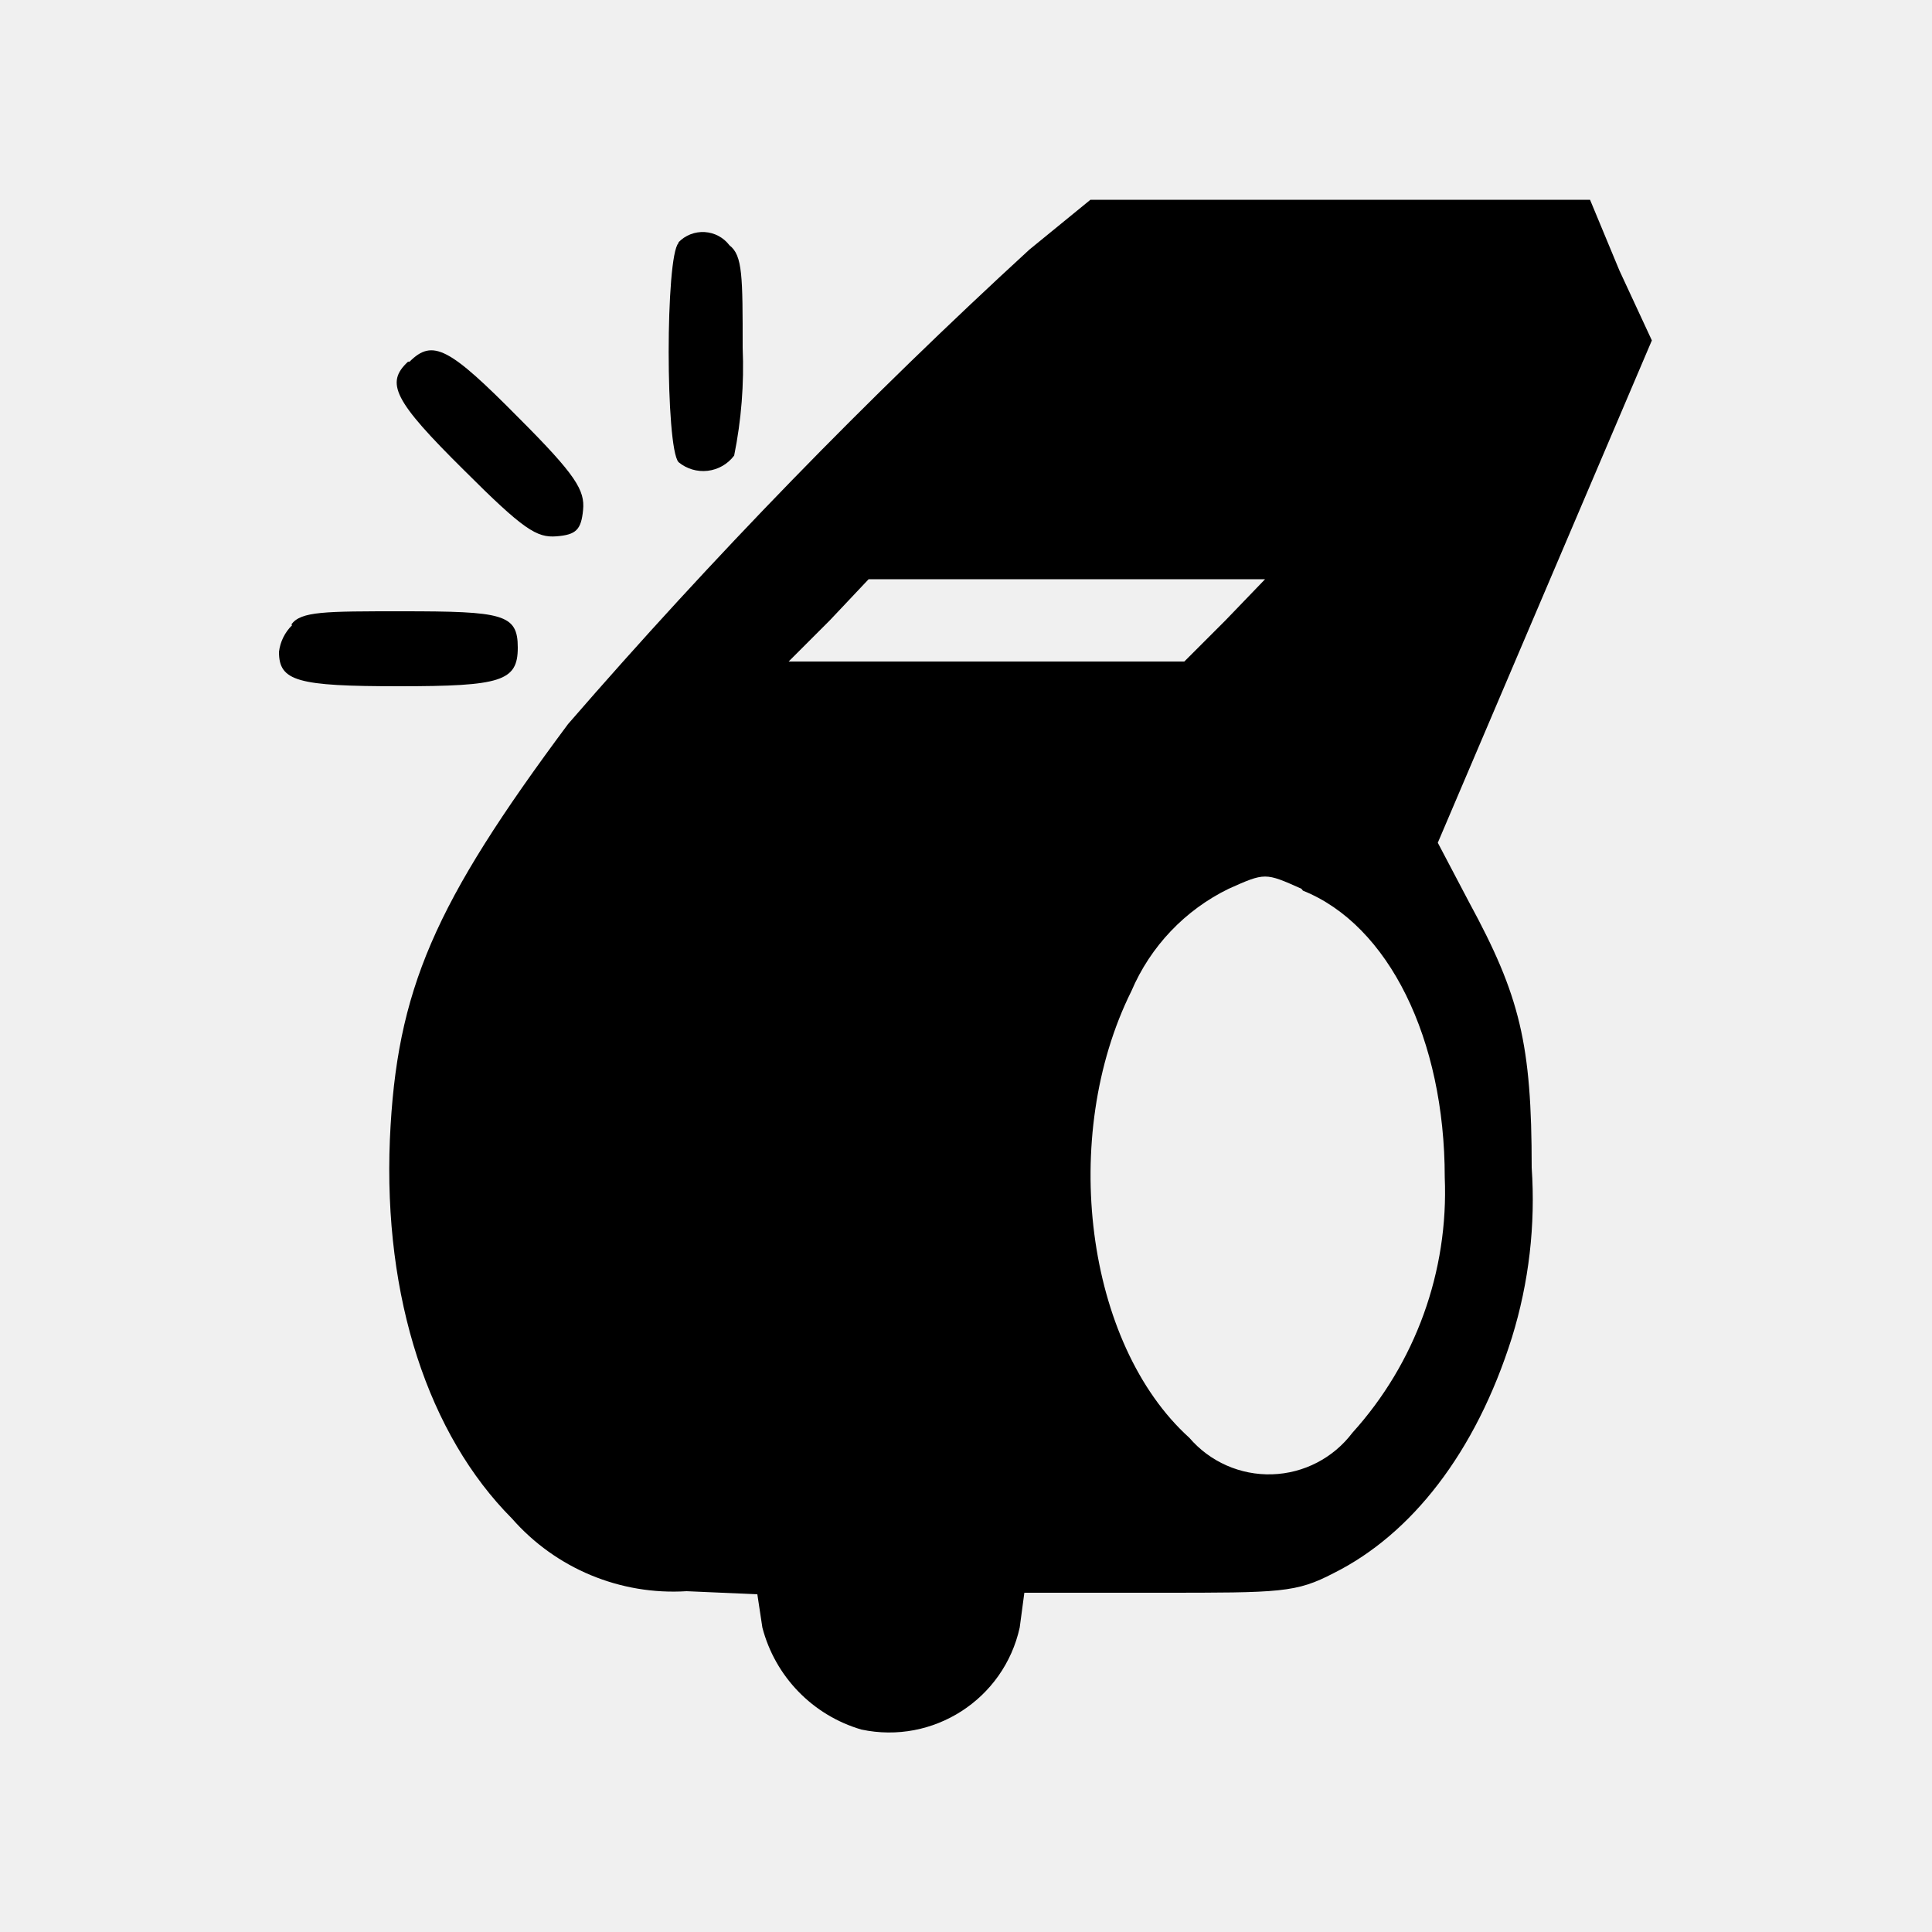
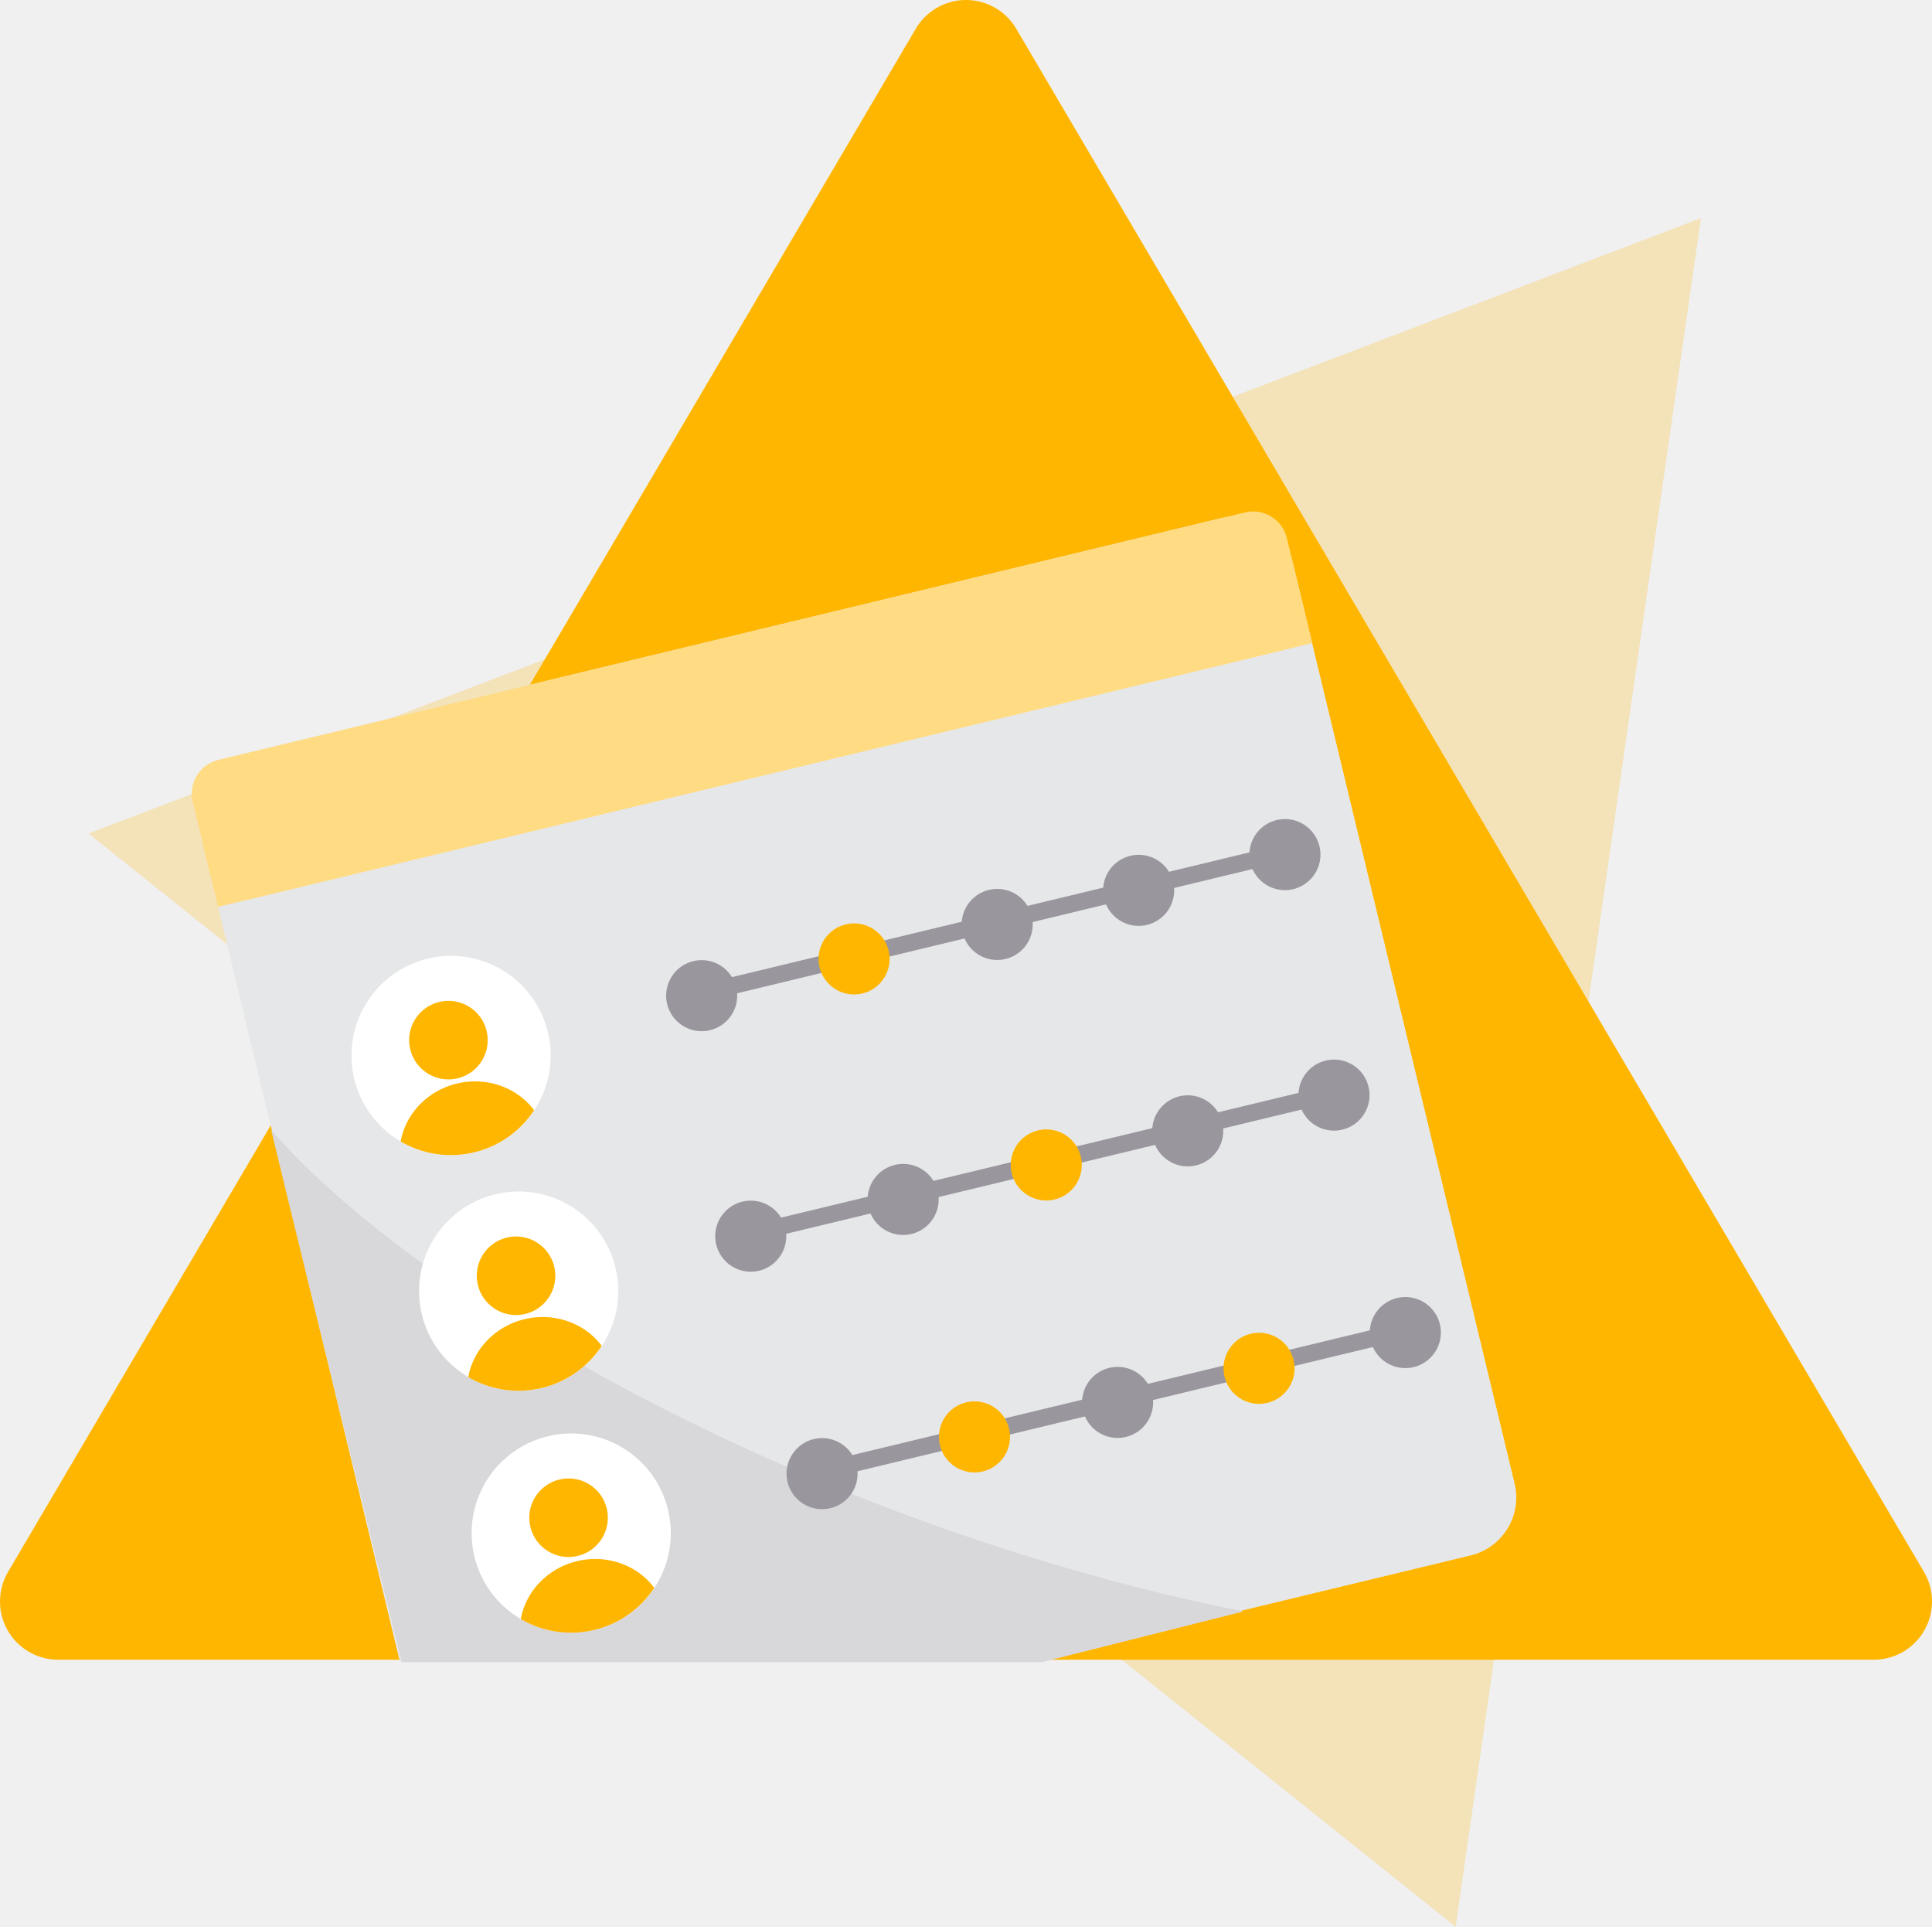
- <svg xmlns="http://www.w3.org/2000/svg" viewBox="0 0 50 50">
-   <g id="presence">
-     <path id="path16" fill="#000" d="M26.64,6.46A150.66,150.66,0,0,0,14.7,18.74c-3.46,4.65-4.44,6.87-4.61,10.75-.17,4.1,1,7.64,3.16,9.81a5.55,5.55,0,0,0,4.52,1.88l1.83.08.13.86a3.73,3.73,0,0,0,2.56,2.64,3.46,3.46,0,0,0,4.1-2.64l.12-.9H30c3.16,0,3.54,0,4.52-.51,2-1,3.67-3.11,4.61-6.1a12.08,12.08,0,0,0,.51-4.39c0-3.2-.3-4.44-1.62-6.87l-.81-1.54,5.54-13L41.91,7l-.76-1.83H28.22L26.64,6.46Zm5.08,9.59-1.07,1.07H20.41l1.07-1.07,1-1.06H32.74Zm2,7c2.22.89,3.67,3.84,3.67,7.42A9.28,9.28,0,0,1,35,37.08a2.71,2.71,0,0,1-4.22.13c-2.69-2.43-3.37-7.8-1.5-11.56A5.23,5.23,0,0,1,31.8,23C32.74,22.58,32.74,22.58,33.68,23ZM17.56,6.29c-.34.34-.34,5.29,0,5.67A1,1,0,0,0,19,11.79,11.57,11.57,0,0,0,19.22,9c0-1.84,0-2.39-.34-2.65a.87.87,0,0,0-1.32-.08Zm-7,3.07c-.59.55-.38,1,1.45,2.81,1.54,1.54,1.88,1.75,2.39,1.71s.64-.17.69-.68-.18-.9-1.67-2.39C11.63,9,11.2,8.76,10.6,9.36Zm-3,6.82a1.16,1.16,0,0,0-.34.69c0,.76.47.89,3.11.89s3.07-.13,3.07-1-.38-.94-3-.94c-2,0-2.61,0-2.86.34Z" />
+ <svg xmlns="http://www.w3.org/2000/svg" width="125.741mm" height="125.373mm" viewBox="0 0 125.741 125.373" version="1.1" id="svg1169">
+   <defs id="defs1163">
+     <clipPath clipPathUnits="userSpaceOnUse" id="clipPath1147-4">
+       <rect style="fill:#ffb600;fill-opacity:1;stroke:none;stroke-width:6.915;stroke-linecap:round;stroke-linejoin:round;stroke-miterlimit:4;stroke-dasharray:none;stroke-opacity:1;paint-order:markers stroke fill" id="rect1149-7" width="212.9" height="154.87" x="-280.449" y="190.249" ry="1.3311503e-012" transform="rotate(13.54899)" />
+     </clipPath>
+     <clipPath clipPathUnits="userSpaceOnUse" id="clipPath2169-9-5">
+       <circle transform="scale(1,-1)" r="17.765" cy="226.071" cx="-253.833" id="circle2171-8-9" style="fill:#6a78c3;fill-opacity:0.657;stroke:none;stroke-width:8.868;stroke-linecap:round;stroke-linejoin:round;stroke-miterlimit:4;stroke-dasharray:none;stroke-opacity:1;paint-order:markers stroke fill" />
+     </clipPath>
+     <clipPath clipPathUnits="userSpaceOnUse" id="clipPath2169-3-8-9">
+       <circle transform="scale(1,-1)" r="17.765" cy="226.071" cx="-253.833" id="circle2171-1-0-0" style="fill:#6a78c3;fill-opacity:0.657;stroke:none;stroke-width:8.868;stroke-linecap:round;stroke-linejoin:round;stroke-miterlimit:4;stroke-dasharray:none;stroke-opacity:1;paint-order:markers stroke fill" />
+     </clipPath>
+     <clipPath clipPathUnits="userSpaceOnUse" id="clipPath2169-3-5-7-2">
+       <circle transform="scale(1,-1)" r="17.765" cy="226.071" cx="-253.833" id="circle2171-1-4-2-2" style="fill:#6a78c3;fill-opacity:0.657;stroke:none;stroke-width:8.868;stroke-linecap:round;stroke-linejoin:round;stroke-miterlimit:4;stroke-dasharray:none;stroke-opacity:1;paint-order:markers stroke fill" />
+     </clipPath>
+   </defs>
+   <g id="layer1" transform="translate(-10.45669,-7.527927)">
+     <g id="g1657" transform="translate(-117.6687,-317.7362)">
+       <g id="g2094-0" transform="translate(90.69916,276.6085)">
+         <path id="path821-5-8" d="M 43.189,102.892 148.129,62.849 132.162,174.028 Z" style="fill:#ffb600;fill-opacity:0.235;stroke:none;stroke-width:5;stroke-linecap:butt;stroke-linejoin:round;stroke-miterlimit:4;stroke-dasharray:none;stroke-opacity:1" />
+         <path id="path821-6" d="M 41.218,152.862 100.297,52.447 159.376,152.862 Z" style="fill:#ffb600;fill-opacity:1;stroke:#ffb600;stroke-width:7.584;stroke-linecap:butt;stroke-linejoin:round;stroke-miterlimit:4;stroke-dasharray:none;stroke-opacity:1" />
+       </g>
+       <g mask="none" id="g2344-6" transform="matrix(0.7029718,-0.1694045,0.1694045,0.7029718,311.0812,183.8594)" clip-path="url(#clipPath1147-4)">
+         <rect rx="5.37" ry="5.37" y="201.917" x="-291.831" height="96.006" width="101.298" id="rect2098-4" style="fill:#e6e7e8;fill-opacity:1;stroke:none;stroke-width:4.333;stroke-linecap:round;stroke-linejoin:round;stroke-miterlimit:4;stroke-dasharray:none;stroke-opacity:1;paint-order:markers stroke fill" />
+         <path style="fill:#d8d7da;stroke-width:0.222" d="m -216.964,298.031 -66.372,0.665 c -4.573,0.046 -8.301,-2.707 -8.325,-6.086 0.014,-12.286 -0.239,-42.33 -0.223,-57.183 9.573,18.363 39.315,46.086 74.919,62.604 z" id="path10-1-9-5-5" />
+         <g transform="matrix(0.5045939,0,0,0.5045939,-146.5965,118.6772)" id="g2223-3">
+           <circle style="fill:#ffffff;fill-opacity:1;stroke:none;stroke-width:8.868;stroke-linecap:round;stroke-linejoin:round;stroke-miterlimit:4;stroke-dasharray:none;stroke-opacity:1;paint-order:markers stroke fill" id="path2117-6" cx="-253.622" cy="225.94" r="17.765" />
+           <circle style="fill:#ffb600;fill-opacity:1;stroke:none;stroke-width:3.498;stroke-linecap:round;stroke-linejoin:round;stroke-miterlimit:4;stroke-dasharray:none;stroke-opacity:1;paint-order:markers stroke fill" id="path2117-3-9" cx="-253.438" cy="223.167" r="7.007" />
+           <path style="fill:#ffb600;fill-opacity:1;stroke:none;stroke-width:6.43;stroke-linecap:round;stroke-linejoin:round;stroke-miterlimit:4;stroke-dasharray:none;stroke-opacity:1;paint-order:markers stroke fill" id="path2117-3-7-5" d="m -240.083,-243.725 a 13.221,12.549 0 0 1 -6.688,10.91 13.221,12.549 0 0 1 -13.298,-0.127 13.221,12.549 0 0 1 -6.455,-11.036" transform="matrix(0.9993678,0.03555232,0.03555232,-0.9993678,8.060394,9.028832)" clip-path="url(#clipPath2169-9-5)" />
+         </g>
+         <g transform="matrix(0.5045939,0,0,0.5045939,-145.6481,140.7167)" id="g2223-5-0">
+           <circle style="fill:#ffffff;fill-opacity:1;stroke:none;stroke-width:8.868;stroke-linecap:round;stroke-linejoin:round;stroke-miterlimit:4;stroke-dasharray:none;stroke-opacity:1;paint-order:markers stroke fill" id="path2117-9-7" cx="-253.622" cy="225.94" r="17.765" />
+           <circle style="fill:#ffb600;fill-opacity:1;stroke:none;stroke-width:3.498;stroke-linecap:round;stroke-linejoin:round;stroke-miterlimit:4;stroke-dasharray:none;stroke-opacity:1;paint-order:markers stroke fill" id="path2117-3-5-2" cx="-253.438" cy="223.167" r="7.007" />
+           <path style="fill:#ffb600;fill-opacity:1;stroke:none;stroke-width:6.43;stroke-linecap:round;stroke-linejoin:round;stroke-miterlimit:4;stroke-dasharray:none;stroke-opacity:1;paint-order:markers stroke fill" id="path2117-3-7-8-2" d="m -240.083,-243.725 a 13.221,12.549 0 0 1 -6.688,10.91 13.221,12.549 0 0 1 -13.298,-0.127 13.221,12.549 0 0 1 -6.455,-11.036" transform="matrix(0.9993678,0.03555232,0.03555232,-0.9993678,8.060394,9.028832)" clip-path="url(#clipPath2169-3-8-9)" />
+         </g>
+         <g transform="matrix(0.5045939,0,0,0.5045939,-146.1527,162.9926)" id="g2223-5-3-5">
+           <circle style="fill:#ffffff;fill-opacity:1;stroke:none;stroke-width:8.868;stroke-linecap:round;stroke-linejoin:round;stroke-miterlimit:4;stroke-dasharray:none;stroke-opacity:1;paint-order:markers stroke fill" id="path2117-9-3-0" cx="-253.622" cy="225.94" r="17.765" />
+           <circle style="fill:#ffb600;fill-opacity:1;stroke:none;stroke-width:3.498;stroke-linecap:round;stroke-linejoin:round;stroke-miterlimit:4;stroke-dasharray:none;stroke-opacity:1;paint-order:markers stroke fill" id="path2117-3-5-8-0" cx="-253.438" cy="223.167" r="7.007" />
+           <path style="fill:#ffb600;fill-opacity:1;stroke:none;stroke-width:6.43;stroke-linecap:round;stroke-linejoin:round;stroke-miterlimit:4;stroke-dasharray:none;stroke-opacity:1;paint-order:markers stroke fill" id="path2117-3-7-8-6-6" d="m -240.083,-243.725 a 13.221,12.549 0 0 1 -6.688,10.91 13.221,12.549 0 0 1 -13.298,-0.127 13.221,12.549 0 0 1 -6.455,-11.036" transform="matrix(0.9993678,0.03555232,0.03555232,-0.9993678,8.060394,9.028832)" clip-path="url(#clipPath2169-3-5-7-2)" />
+         </g>
+         <g id="g2378-6" style="fill:#ffdc83;fill-opacity:1">
+           <rect rx="3.124" style="fill:#ffdc83;fill-opacity:1;stroke:none;stroke-width:1.585;stroke-linecap:round;stroke-linejoin:round;stroke-miterlimit:4;stroke-dasharray:none;stroke-opacity:1;paint-order:markers stroke fill" id="rect2098-0-5" width="101.298" height="12.851" x="-291.831" y="201.917" ry="3.124" />
+           <rect style="fill:#ffdc83;fill-opacity:1;stroke:none;stroke-width:1.087;stroke-linecap:round;stroke-linejoin:round;stroke-miterlimit:4;stroke-dasharray:none;stroke-opacity:1;paint-order:markers stroke fill" id="rect2098-0-6-5" width="101.298" height="6.036" x="-291.831" y="208.732" ry="0" />
+         </g>
+         <g id="g2442-3" transform="matrix(1.139615,0,0,1.139615,37.36709,-26.76107)">
+           <rect rx="9.6254894e-013" ry="9.6254894e-013" y="226.842" x="-255.652" height="1.336" width="51.669" id="rect2434-0" style="fill:#99969e;fill-opacity:1;stroke:none;stroke-width:5;stroke-linecap:round;stroke-linejoin:round;stroke-miterlimit:4;stroke-dasharray:none;stroke-opacity:1;paint-order:markers stroke fill" />
+           <path d="m -256.18,227.613 a 2.806,2.806 0 0 1 2.889,-2.712 2.806,2.806 0 0 1 2.721,2.88 2.806,2.806 0 0 1 -2.871,2.731 2.806,2.806 0 0 1 -2.74,-2.862" id="path2386-96" style="fill:#99969e;fill-opacity:1;stroke:none;stroke-width:3.387;stroke-linecap:round;stroke-linejoin:round;stroke-miterlimit:4;stroke-dasharray:none;stroke-opacity:1;paint-order:markers stroke fill" />
+           <path d="m -243.798,227.613 a 2.806,2.806 0 0 1 2.889,-2.712 2.806,2.806 0 0 1 2.721,2.88 2.806,2.806 0 0 1 -2.871,2.731 2.806,2.806 0 0 1 -2.74,-2.862" id="path2386-8-38" style="fill:#ffb600;fill-opacity:1;stroke:none;stroke-width:3.387;stroke-linecap:round;stroke-linejoin:round;stroke-miterlimit:4;stroke-dasharray:none;stroke-opacity:1;paint-order:markers stroke fill" />
+           <path d="m -232.172,227.613 a 2.806,2.806 0 0 1 2.889,-2.712 2.806,2.806 0 0 1 2.721,2.88 2.806,2.806 0 0 1 -2.871,2.731 2.806,2.806 0 0 1 -2.74,-2.862" id="path2386-4-02" style="fill:#99969e;fill-opacity:1;stroke:none;stroke-width:3.387;stroke-linecap:round;stroke-linejoin:round;stroke-miterlimit:4;stroke-dasharray:none;stroke-opacity:1;paint-order:markers stroke fill" />
+           <path d="m -220.679,227.613 a 2.806,2.806 0 0 1 2.889,-2.712 2.806,2.806 0 0 1 2.721,2.88 2.806,2.806 0 0 1 -2.871,2.731 2.806,2.806 0 0 1 -2.74,-2.862" id="path2386-4-2-4" style="fill:#99969e;fill-opacity:1;stroke:none;stroke-width:3.387;stroke-linecap:round;stroke-linejoin:round;stroke-miterlimit:4;stroke-dasharray:none;stroke-opacity:1;paint-order:markers stroke fill" />
+           <path d="m -208.786,227.576 a 2.806,2.806 0 0 1 2.889,-2.712 2.806,2.806 0 0 1 2.721,2.88 2.806,2.806 0 0 1 -2.871,2.731 2.806,2.806 0 0 1 -2.74,-2.862" id="path2386-4-0-6" style="fill:#99969e;fill-opacity:1;stroke:none;stroke-width:3.387;stroke-linecap:round;stroke-linejoin:round;stroke-miterlimit:4;stroke-dasharray:none;stroke-opacity:1;paint-order:markers stroke fill" />
+         </g>
+         <g id="g2442-5-3" transform="matrix(1.139615,0,0,1.139615,36.59134,-4.686005)">
+           <rect rx="9.6254894e-013" ry="9.6254894e-013" y="226.842" x="-255.652" height="1.336" width="51.669" id="rect2434-9-4" style="fill:#99969e;fill-opacity:1;stroke:none;stroke-width:5;stroke-linecap:round;stroke-linejoin:round;stroke-miterlimit:4;stroke-dasharray:none;stroke-opacity:1;paint-order:markers stroke fill" />
+           <path d="m -256.18,227.613 a 2.806,2.806 0 0 1 2.889,-2.712 2.806,2.806 0 0 1 2.721,2.88 2.806,2.806 0 0 1 -2.871,2.731 2.806,2.806 0 0 1 -2.74,-2.862" id="path2386-88-8" style="fill:#99969e;fill-opacity:1;stroke:none;stroke-width:3.387;stroke-linecap:round;stroke-linejoin:round;stroke-miterlimit:4;stroke-dasharray:none;stroke-opacity:1;paint-order:markers stroke fill" />
+           <path d="m -243.798,227.613 a 2.806,2.806 0 0 1 2.889,-2.712 2.806,2.806 0 0 1 2.721,2.88 2.806,2.806 0 0 1 -2.871,2.731 2.806,2.806 0 0 1 -2.74,-2.862" id="path2386-8-3-3" style="fill:#99969e;fill-opacity:1;stroke:none;stroke-width:3.387;stroke-linecap:round;stroke-linejoin:round;stroke-miterlimit:4;stroke-dasharray:none;stroke-opacity:1;paint-order:markers stroke fill" />
+           <path d="m -232.172,227.613 a 2.806,2.806 0 0 1 2.889,-2.712 2.806,2.806 0 0 1 2.721,2.88 2.806,2.806 0 0 1 -2.871,2.731 2.806,2.806 0 0 1 -2.74,-2.862" id="path2386-4-4-0" style="fill:#ffb600;fill-opacity:1;stroke:none;stroke-width:3.387;stroke-linecap:round;stroke-linejoin:round;stroke-miterlimit:4;stroke-dasharray:none;stroke-opacity:1;paint-order:markers stroke fill" />
+           <path d="m -220.679,227.613 a 2.806,2.806 0 0 1 2.889,-2.712 2.806,2.806 0 0 1 2.721,2.88 2.806,2.806 0 0 1 -2.871,2.731 2.806,2.806 0 0 1 -2.74,-2.862" id="path2386-4-2-2-9" style="fill:#99969e;fill-opacity:1;stroke:none;stroke-width:3.387;stroke-linecap:round;stroke-linejoin:round;stroke-miterlimit:4;stroke-dasharray:none;stroke-opacity:1;paint-order:markers stroke fill" />
+           <path d="m -208.786,227.576 a 2.806,2.806 0 0 1 2.889,-2.712 2.806,2.806 0 0 1 2.721,2.88 2.806,2.806 0 0 1 -2.871,2.731 2.806,2.806 0 0 1 -2.74,-2.862" id="path2386-4-0-5-9" style="fill:#99969e;fill-opacity:1;stroke:none;stroke-width:3.387;stroke-linecap:round;stroke-linejoin:round;stroke-miterlimit:4;stroke-dasharray:none;stroke-opacity:1;paint-order:markers stroke fill" />
+         </g>
+         <g id="g2442-4-1" transform="matrix(1.139615,0,0,1.139615,37.82627,17.59158)">
+           <rect rx="9.6254894e-013" ry="9.6254894e-013" y="226.842" x="-255.652" height="1.336" width="51.669" id="rect2434-98-1" style="fill:#99969e;fill-opacity:1;stroke:none;stroke-width:5;stroke-linecap:round;stroke-linejoin:round;stroke-miterlimit:4;stroke-dasharray:none;stroke-opacity:1;paint-order:markers stroke fill" />
+           <path d="m -256.18,227.613 a 2.806,2.806 0 0 1 2.889,-2.712 2.806,2.806 0 0 1 2.721,2.88 2.806,2.806 0 0 1 -2.871,2.731 2.806,2.806 0 0 1 -2.74,-2.862" id="path2386-9-5" style="fill:#99969e;fill-opacity:1;stroke:none;stroke-width:3.387;stroke-linecap:round;stroke-linejoin:round;stroke-miterlimit:4;stroke-dasharray:none;stroke-opacity:1;paint-order:markers stroke fill" />
+           <path d="m -243.798,227.613 a 2.806,2.806 0 0 1 2.889,-2.712 2.806,2.806 0 0 1 2.721,2.88 2.806,2.806 0 0 1 -2.871,2.731 2.806,2.806 0 0 1 -2.74,-2.862" id="path2386-8-4-6" style="fill:#ffb600;fill-opacity:1;stroke:none;stroke-width:3.387;stroke-linecap:round;stroke-linejoin:round;stroke-miterlimit:4;stroke-dasharray:none;stroke-opacity:1;paint-order:markers stroke fill" />
+           <path d="m -232.172,227.613 a 2.806,2.806 0 0 1 2.889,-2.712 2.806,2.806 0 0 1 2.721,2.88 2.806,2.806 0 0 1 -2.871,2.731 2.806,2.806 0 0 1 -2.74,-2.862" id="path2386-4-1-2" style="fill:#99969e;fill-opacity:1;stroke:none;stroke-width:3.387;stroke-linecap:round;stroke-linejoin:round;stroke-miterlimit:4;stroke-dasharray:none;stroke-opacity:1;paint-order:markers stroke fill" />
+           <path d="m -220.679,227.613 a 2.806,2.806 0 0 1 2.889,-2.712 2.806,2.806 0 0 1 2.721,2.88 2.806,2.806 0 0 1 -2.871,2.731 2.806,2.806 0 0 1 -2.74,-2.862" id="path2386-4-2-5-5" style="fill:#ffb600;fill-opacity:1;stroke:none;stroke-width:3.387;stroke-linecap:round;stroke-linejoin:round;stroke-miterlimit:4;stroke-dasharray:none;stroke-opacity:1;paint-order:markers stroke fill" />
+           <path d="m -208.786,227.576 a 2.806,2.806 0 0 1 2.889,-2.712 2.806,2.806 0 0 1 2.721,2.88 2.806,2.806 0 0 1 -2.871,2.731 2.806,2.806 0 0 1 -2.74,-2.862" id="path2386-4-0-2-6" style="fill:#99969e;fill-opacity:1;stroke:none;stroke-width:3.387;stroke-linecap:round;stroke-linejoin:round;stroke-miterlimit:4;stroke-dasharray:none;stroke-opacity:1;paint-order:markers stroke fill" />
+         </g>
+       </g>
+     </g>
  </g>
</svg>
